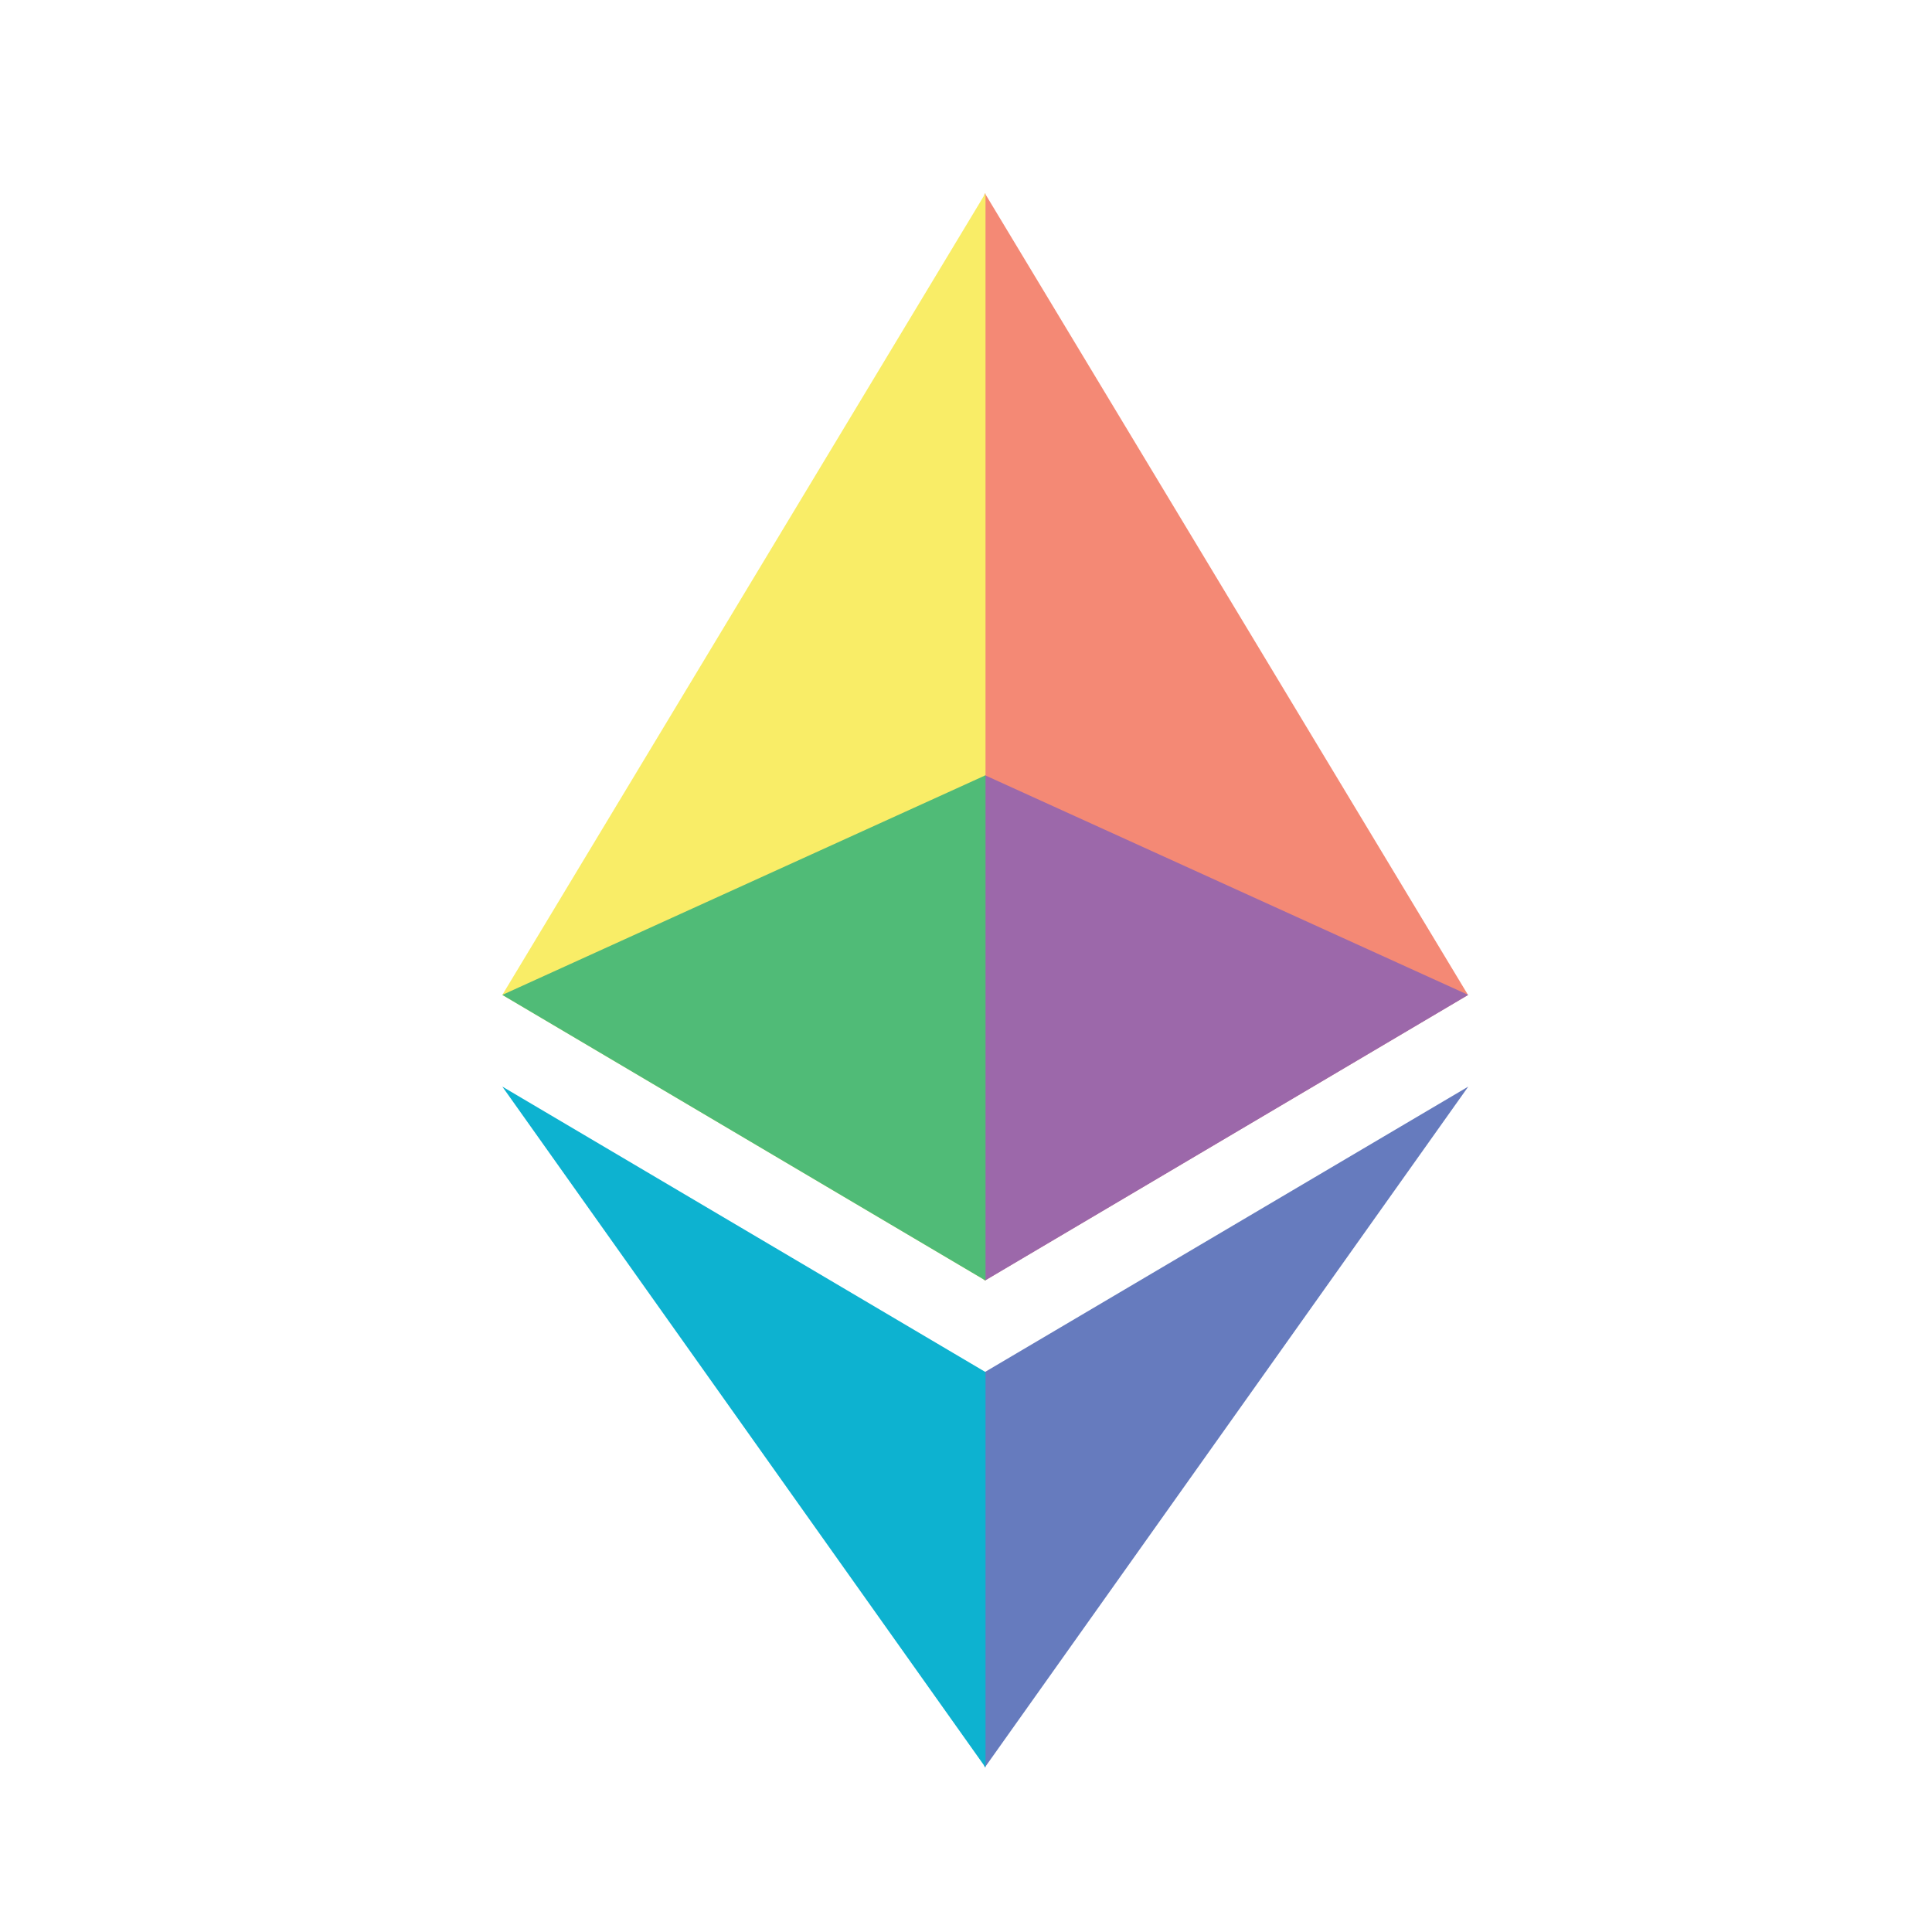
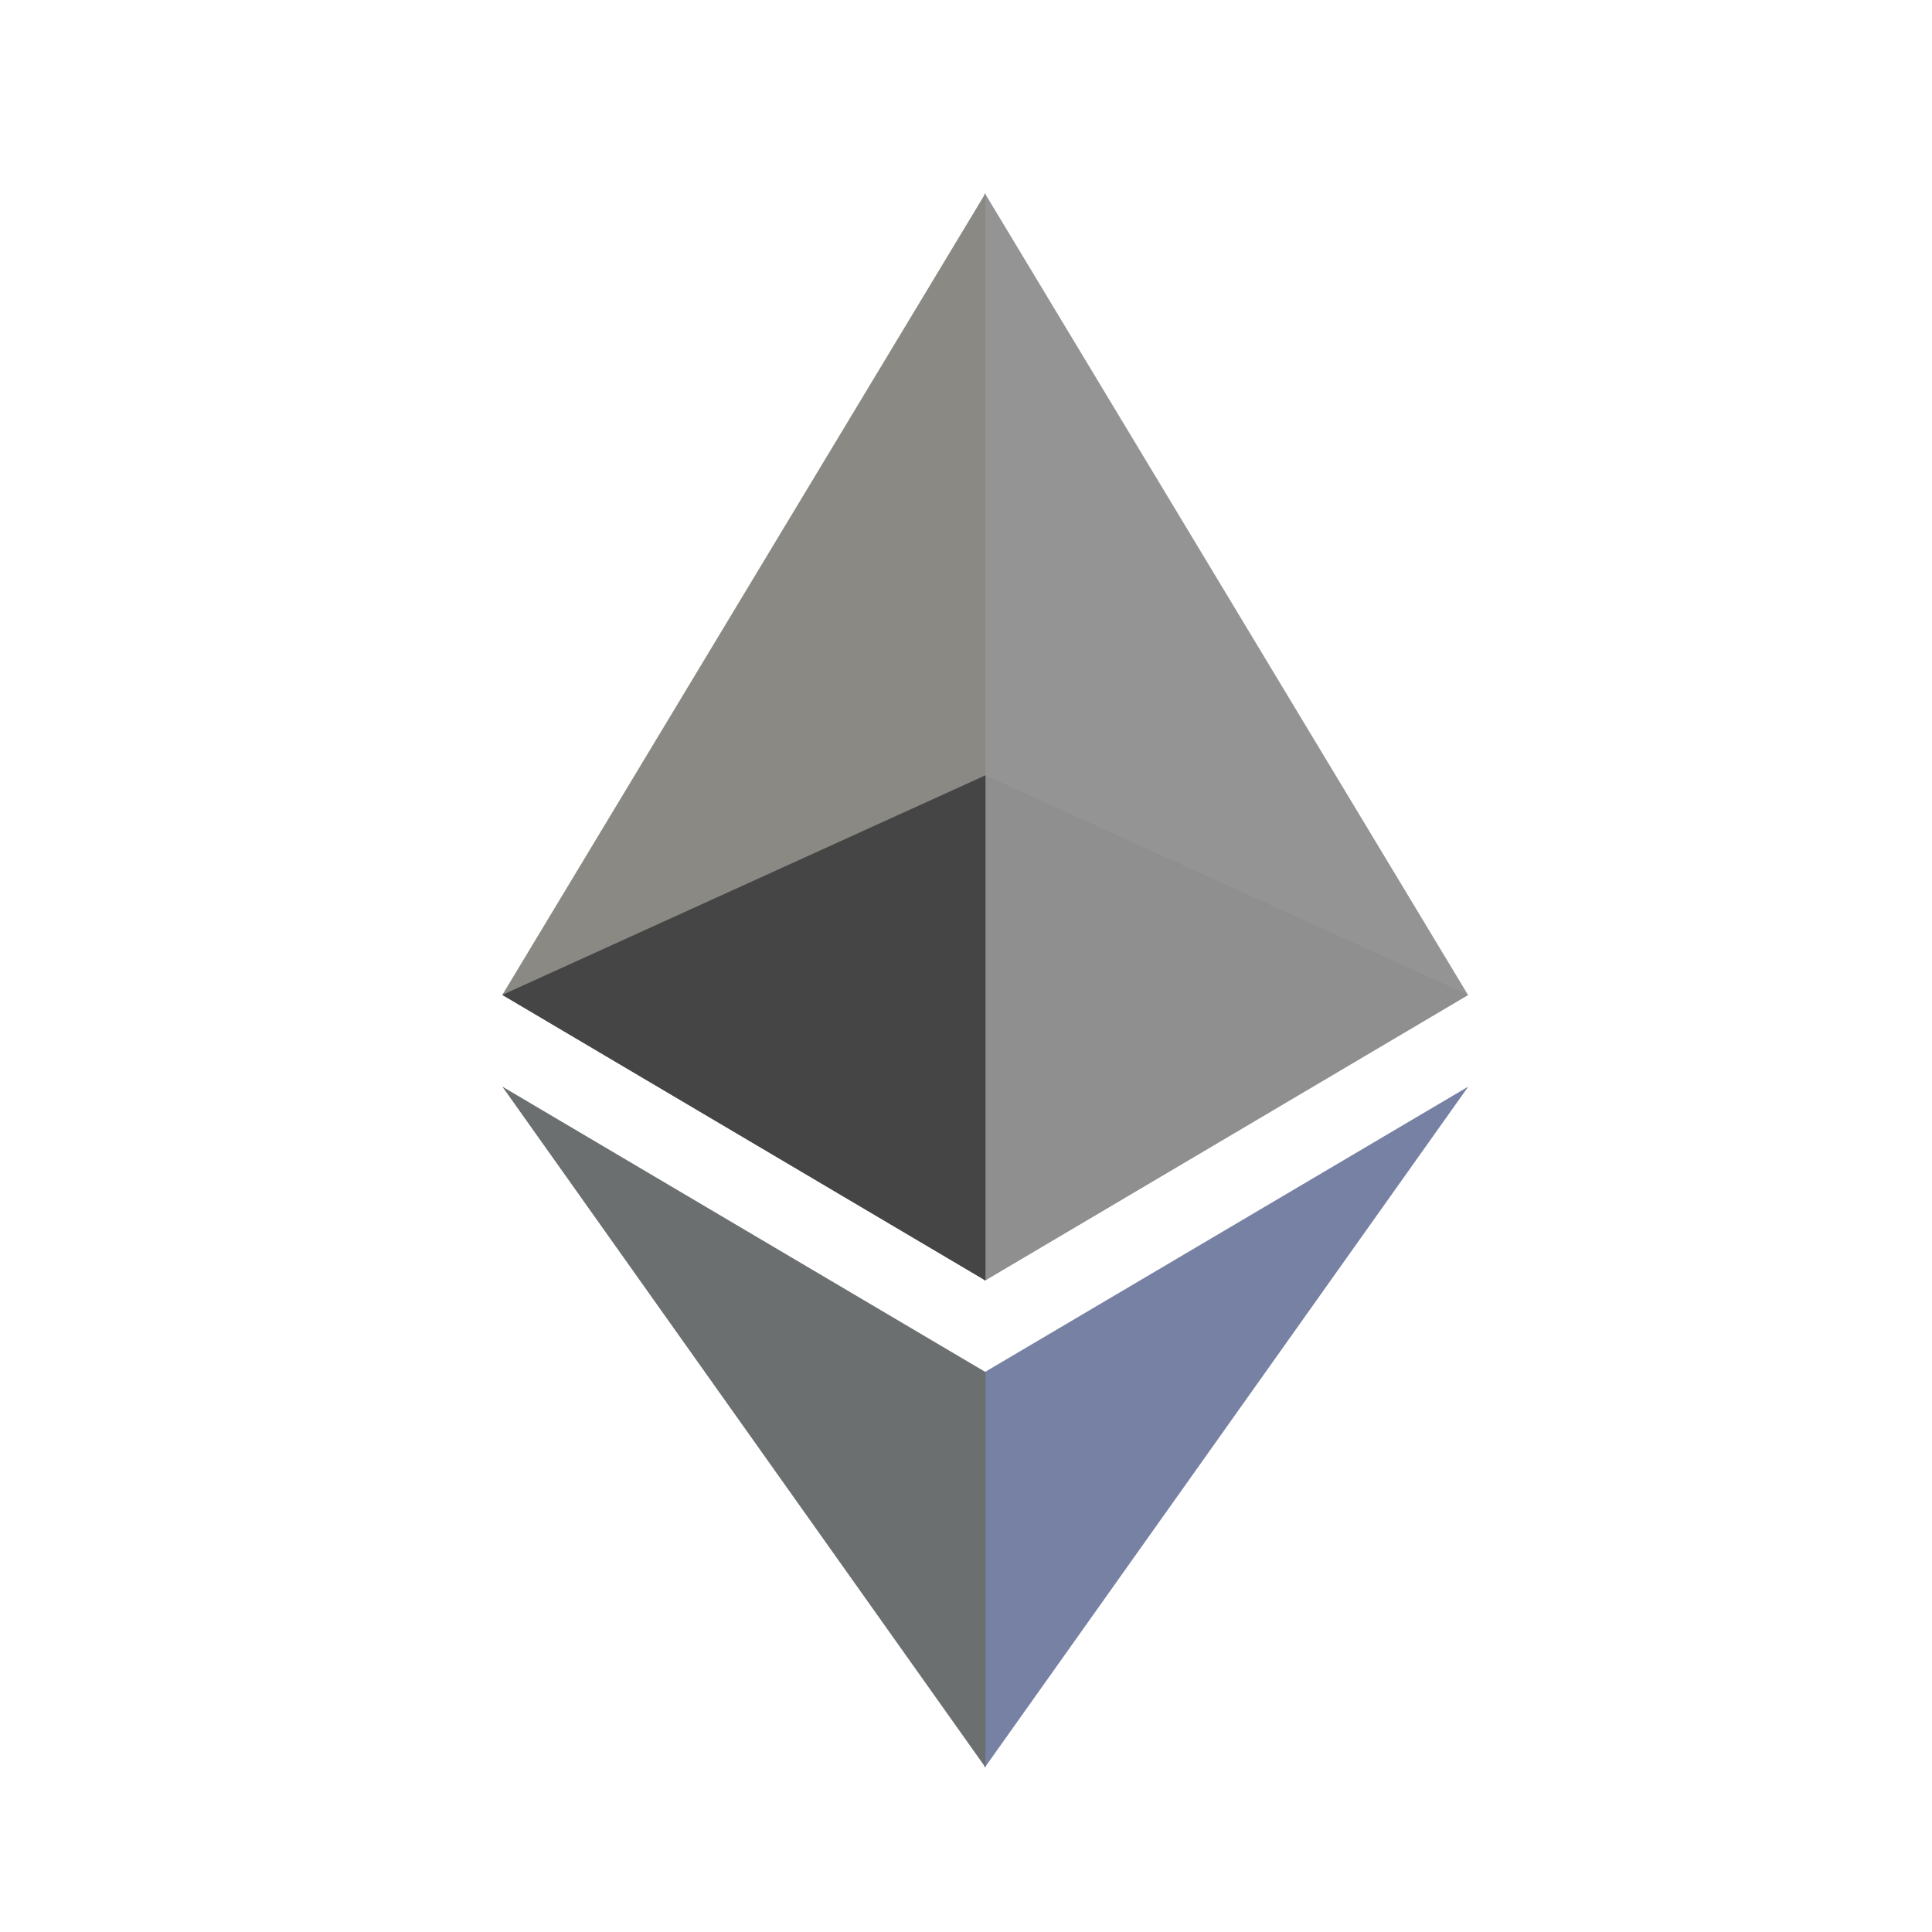
<svg xmlns="http://www.w3.org/2000/svg" width="50" height="50" viewBox="0 0 50 50" fill="none">
-   <path d="M25.487 5L25.214 5.928V32.867L25.487 33.14L37.992 25.749L25.487 5Z" fill="#F48975" />
-   <path d="M25.505 5L13 25.748L25.505 33.14V20.065V5Z" fill="#F9ED67" />
-   <path d="M25.487 35.509L25.333 35.697V45.293L25.487 45.742L37.999 28.121L25.487 35.509Z" fill="#667BBE" />
-   <path d="M25.505 45.742V35.509L13 28.121L25.505 45.742Z" fill="#0DB2D0" />
-   <path d="M25.493 33.14L37.998 25.748L25.493 20.064V33.14Z" fill="#9C68AA" />
-   <path d="M13 25.748L25.505 33.14V20.064L13 25.748Z" fill="#50BB77" />
+   <path d="M25.487 5L25.214 5.928V32.867L25.487 33.14L37.992 25.749L25.487 5Z" fill="#949494" />
+   <path d="M25.505 5L13 25.748L25.505 33.14V20.065V5Z" fill="#8a8984" />
+   <path d="M25.487 35.509L25.333 35.697V45.293L25.487 45.742L37.999 28.121L25.487 35.509Z" fill="#7781a3" />
+   <path d="M25.505 45.742V35.509L13 28.121L25.505 45.742Z" fill="#6b6f70" />
+   <path d="M25.493 33.14L37.998 25.748L25.493 20.064V33.14Z" fill="#8f8f8f" />
+   <path d="M13 25.748L25.505 33.14V20.064L13 25.748Z" fill="#454545" />
</svg>
